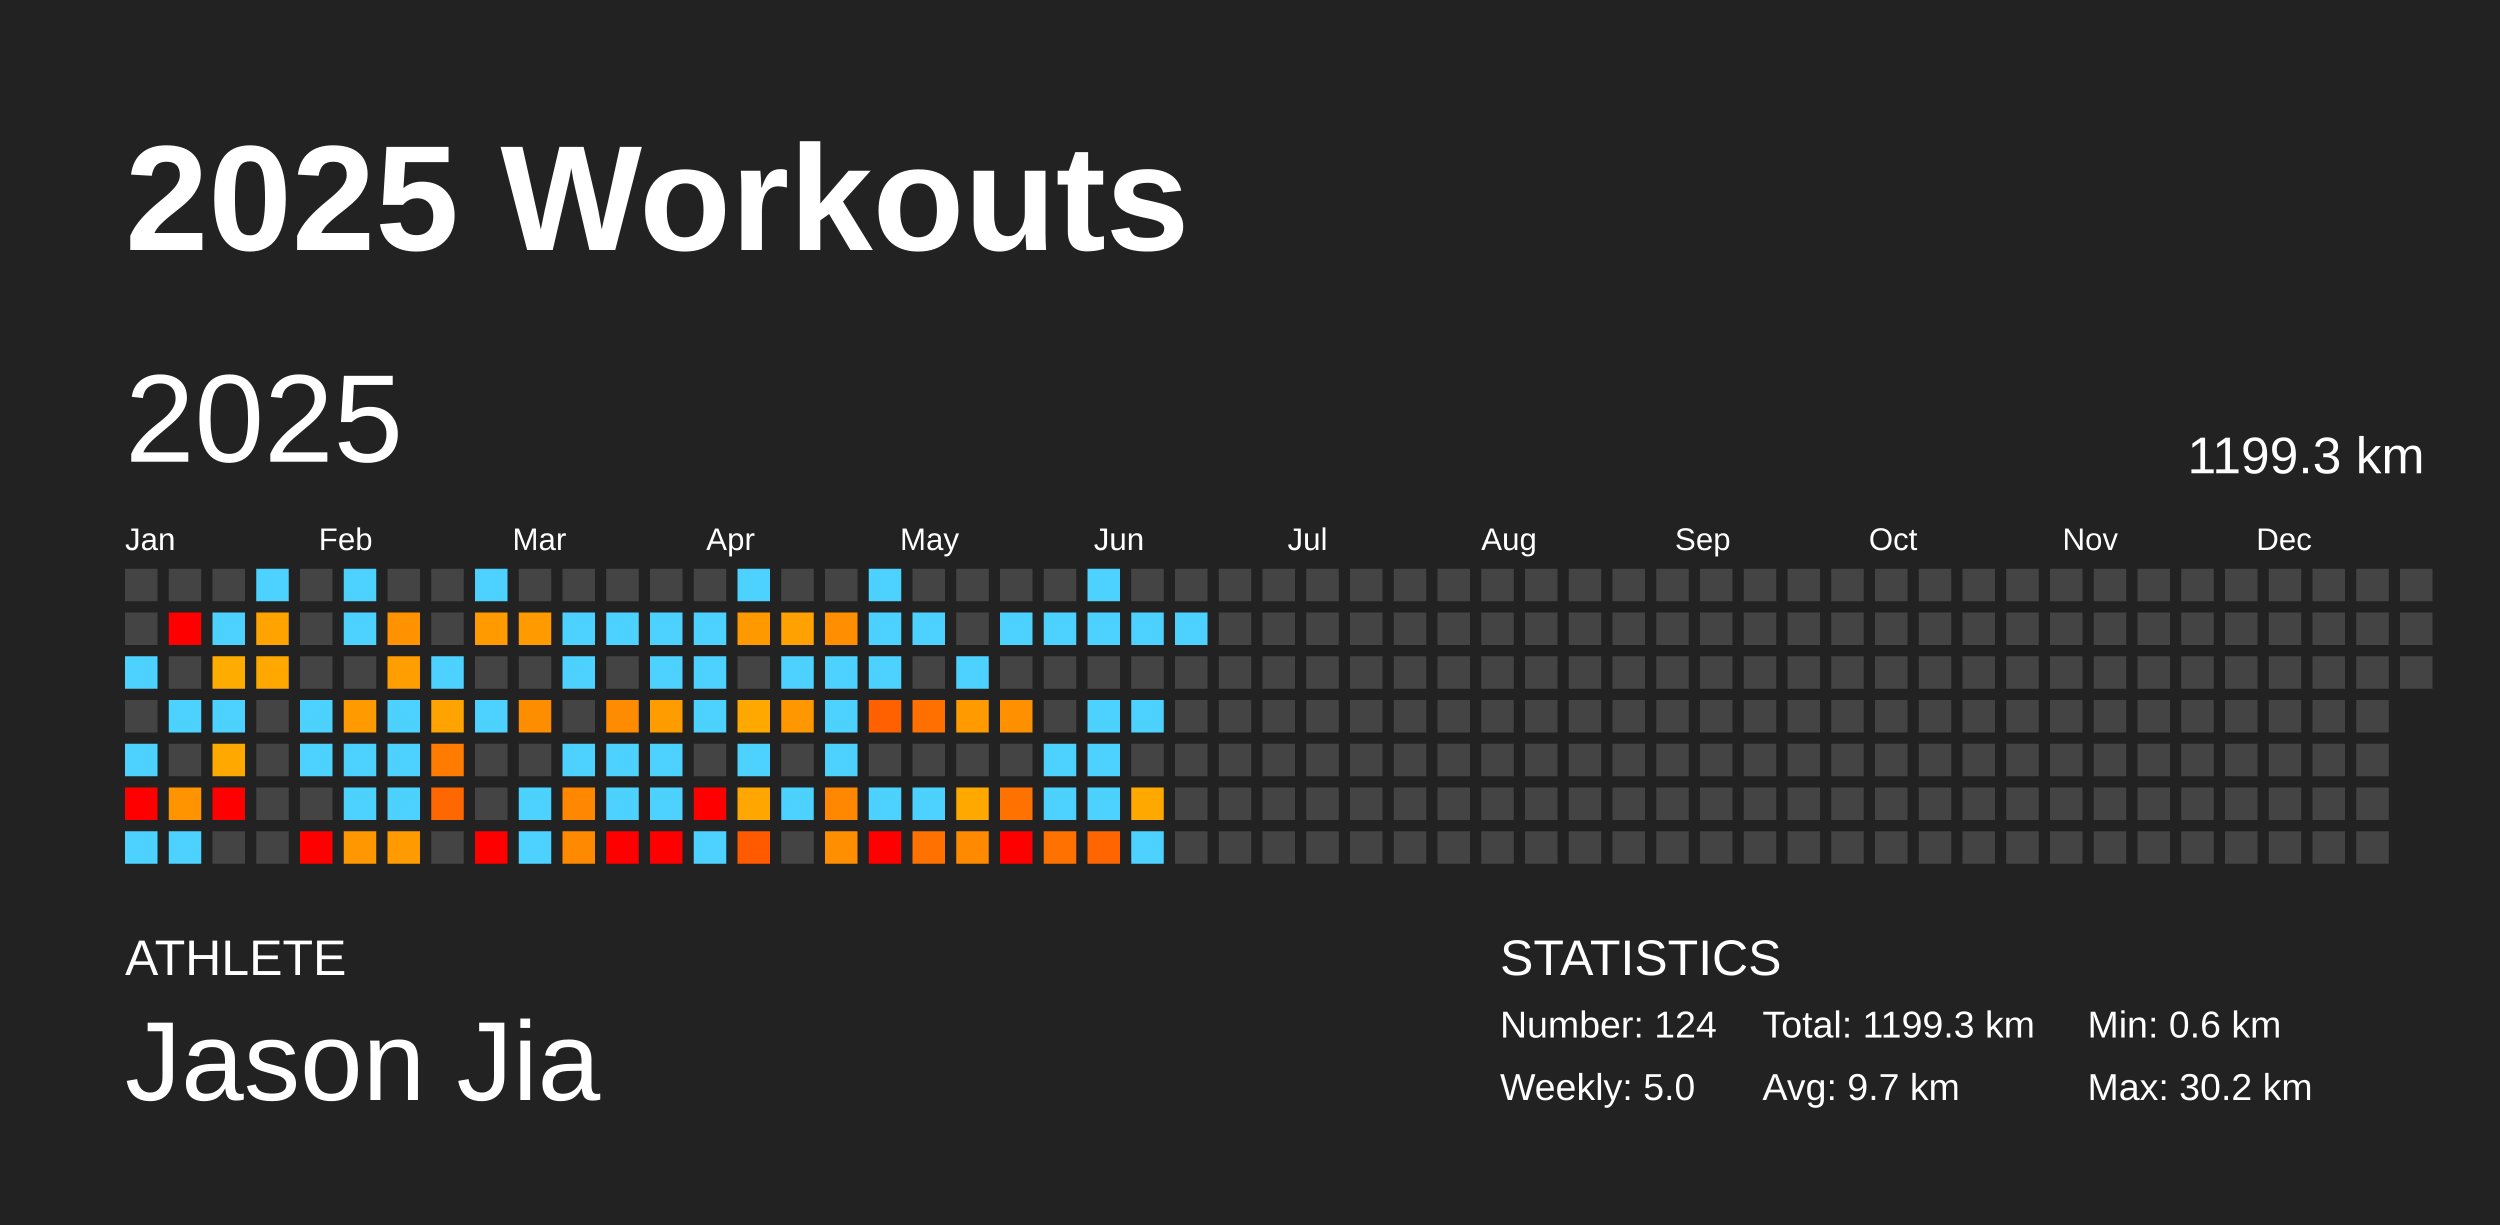
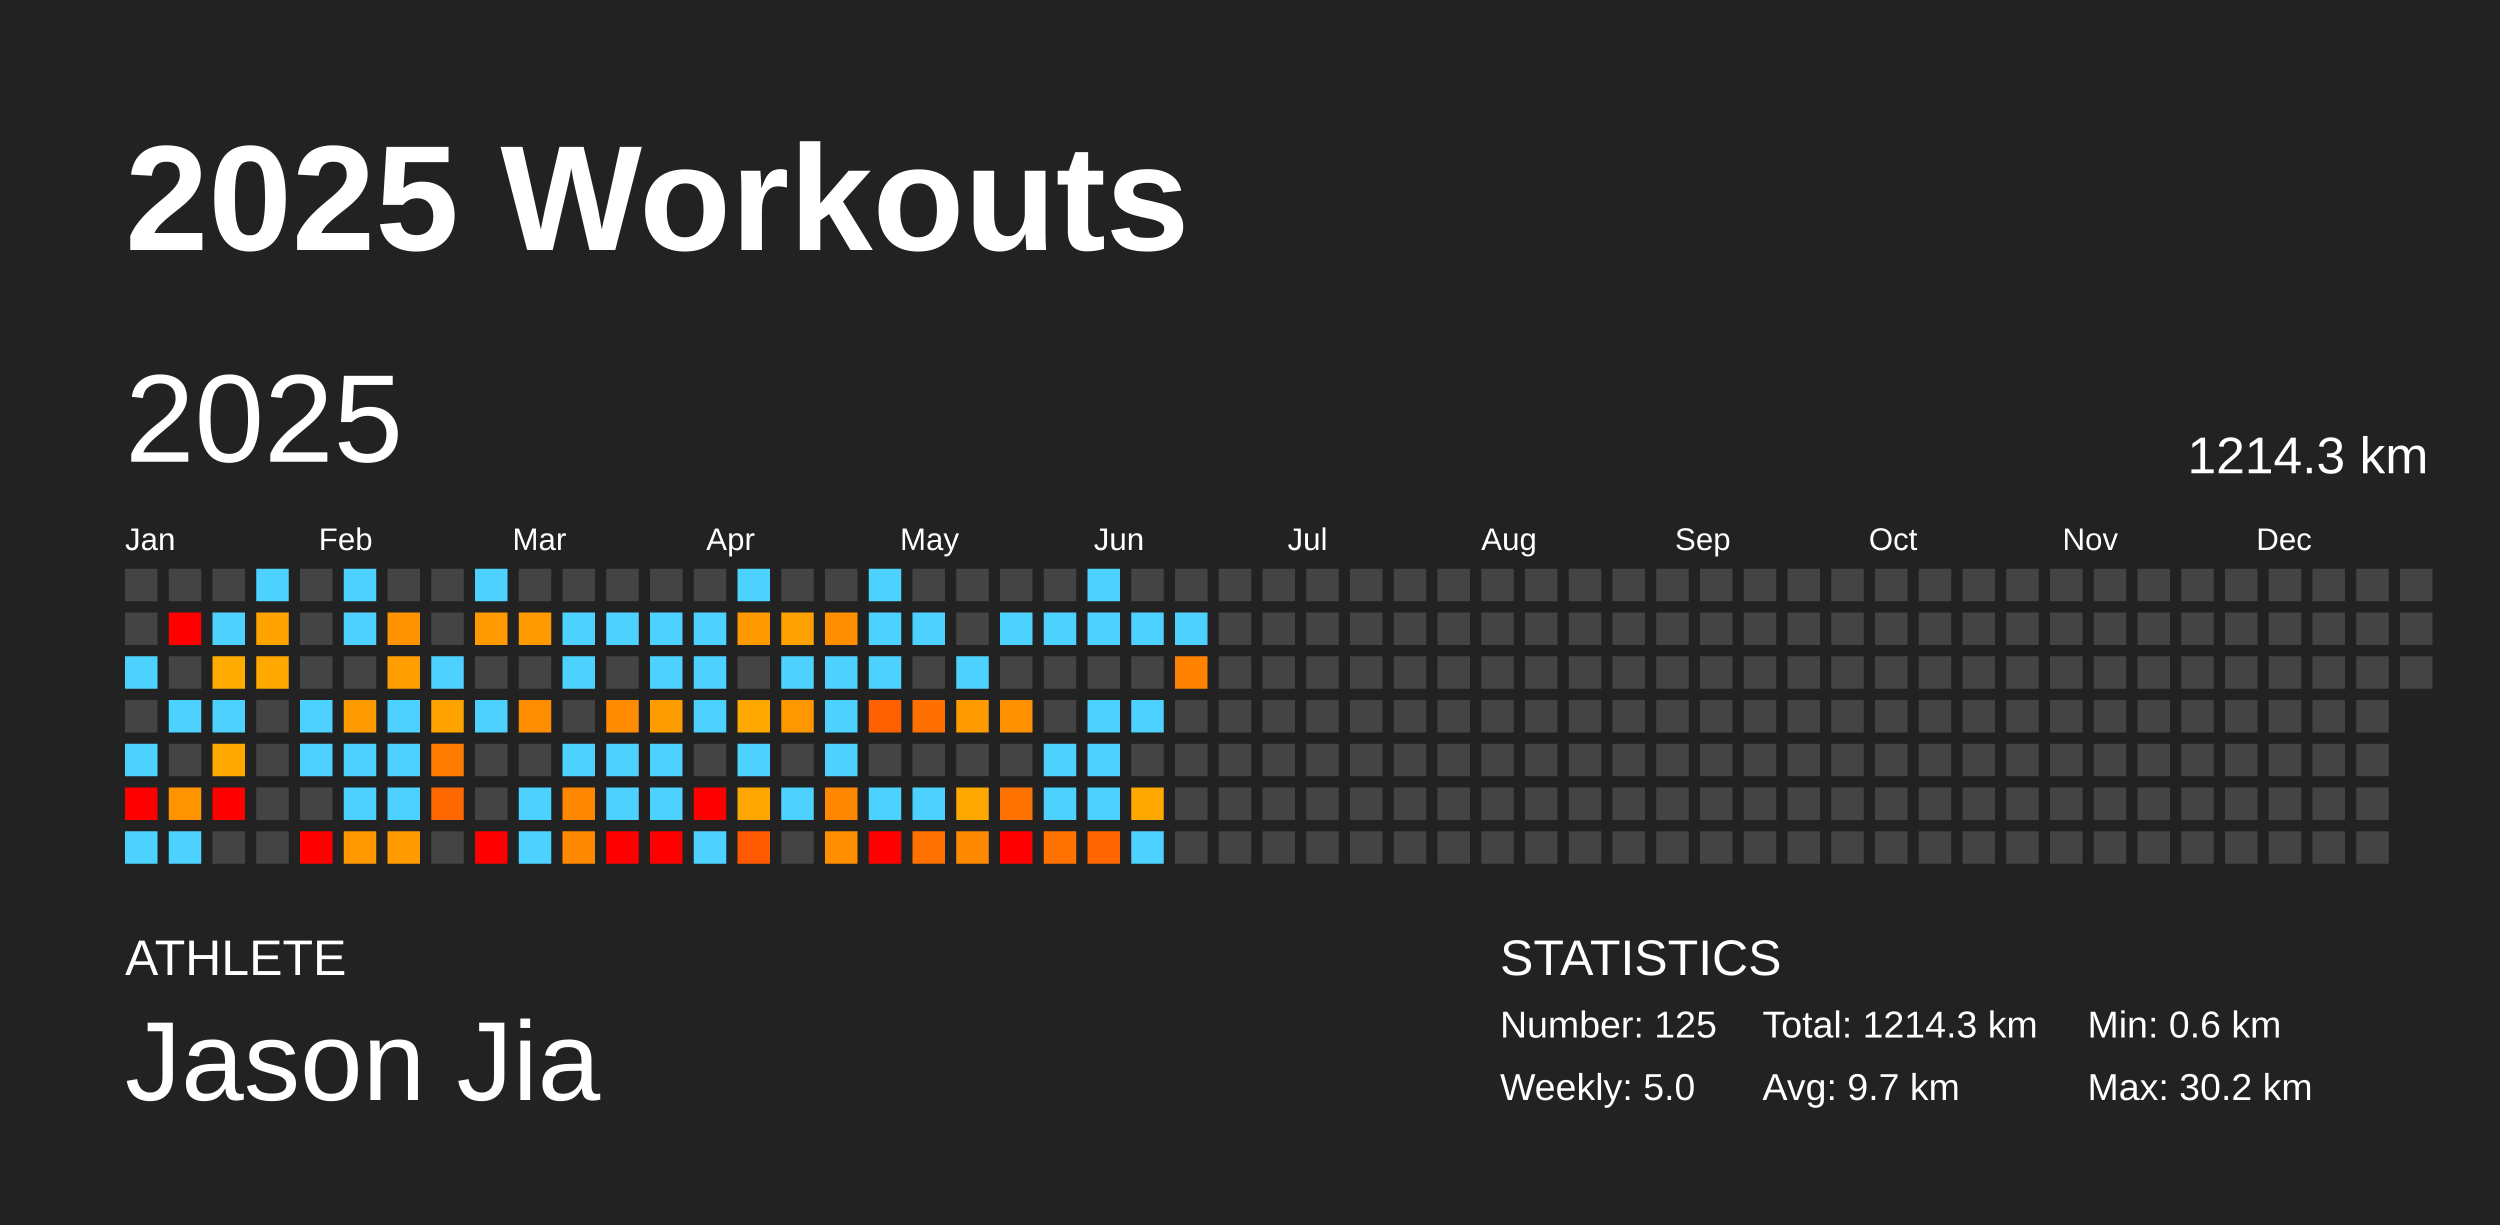
<svg xmlns="http://www.w3.org/2000/svg" baseProfile="full" height="98mm" version="1.1" viewBox="0,0,200,98" width="200mm">
  <defs />
  <rect fill="#222222" height="98" width="200" x="0" y="0" />
  <text fill="#FFFFFF" style="font-size:12px; font-family:Arial; font-weight:bold;" x="10" y="20">2025 Workouts</text>
  <text fill="#FFFFFF" style="font-size:4px; font-family:Arial" x="10" y="78">ATHLETE</text>
  <text fill="#FFFFFF" style="font-size:9px; font-family:Arial" x="10" y="88">Jason Jia</text>
  <text fill="#FFFFFF" style="font-size:4px; font-family:Arial" x="120" y="78">STATISTICS</text>
-   <text fill="#FFFFFF" style="font-size:3px; font-family:Arial" x="120" y="83">Number: 124</text>
+   <text fill="#FFFFFF" style="font-size:3px; font-family:Arial" x="120" y="83">Number: 125</text>
  <text fill="#FFFFFF" style="font-size:3px; font-family:Arial" x="120" y="88">Weekly: 5.0</text>
-   <text fill="#FFFFFF" style="font-size:3px; font-family:Arial" x="141" y="83">Total: 1199.3 km</text>
+   <text fill="#FFFFFF" style="font-size:3px; font-family:Arial" x="141" y="83">Total: 1214.3 km</text>
  <text fill="#FFFFFF" style="font-size:3px; font-family:Arial" x="141" y="88">Avg: 9.7 km</text>
  <text fill="#FFFFFF" style="font-size:3px; font-family:Arial" x="167" y="83">Min: 0.6 km</text>
  <text fill="#FFFFFF" style="font-size:3px; font-family:Arial" x="167" y="88">Max: 30.2 km</text>
  <text dominant-baseline="hanging" fill="#FFFFFF" style="font-size:10.0px; font-family:Arial;" x="10" y="30">2025</text>
-   <text dominant-baseline="hanging" fill="#FFFFFF" style="font-size:4.125px; font-family:Arial;" x="175" y="35">1199.3 km</text>
+   <text dominant-baseline="hanging" fill="#FFFFFF" style="font-size:4.125px; font-family:Arial;" x="175" y="35">1214.3 km</text>
  <text fill="#FFFFFF" style="font-size:2.5px; font-family:Arial" x="10.0" y="44">Jan</text>
  <text fill="#FFFFFF" style="font-size:2.5px; font-family:Arial" x="25.5" y="44">Feb</text>
  <text fill="#FFFFFF" style="font-size:2.5px; font-family:Arial" x="41.0" y="44">Mar</text>
  <text fill="#FFFFFF" style="font-size:2.5px; font-family:Arial" x="56.5" y="44">Apr</text>
  <text fill="#FFFFFF" style="font-size:2.5px; font-family:Arial" x="72.0" y="44">May</text>
  <text fill="#FFFFFF" style="font-size:2.5px; font-family:Arial" x="87.5" y="44">Jun</text>
  <text fill="#FFFFFF" style="font-size:2.5px; font-family:Arial" x="103.0" y="44">Jul</text>
  <text fill="#FFFFFF" style="font-size:2.5px; font-family:Arial" x="118.5" y="44">Aug</text>
  <text fill="#FFFFFF" style="font-size:2.5px; font-family:Arial" x="134.0" y="44">Sep</text>
  <text fill="#FFFFFF" style="font-size:2.5px; font-family:Arial" x="149.5" y="44">Oct</text>
  <text fill="#FFFFFF" style="font-size:2.5px; font-family:Arial" x="165.0" y="44">Nov</text>
  <text fill="#FFFFFF" style="font-size:2.5px; font-family:Arial" x="180.5" y="44">Dec</text>
  <rect fill="#444444" height="2.6" width="2.6" x="10.0" y="45.5" />
  <rect fill="#444444" height="2.6" width="2.6" x="10.0" y="49.0" />
  <rect fill="#4dd2ff" height="2.6" width="2.6" x="10.0" y="52.5" />
  <rect fill="#444444" height="2.6" width="2.6" x="10.0" y="56.0" />
  <rect fill="#4dd2ff" height="2.6" width="2.6" x="10.0" y="59.5" />
  <rect fill="red" height="2.6" width="2.6" x="10.0" y="63.0" />
  <rect fill="#4dd2ff" height="2.6" width="2.6" x="10.0" y="66.5" />
  <rect fill="#444444" height="2.6" width="2.6" x="13.5" y="45.5" />
  <rect fill="red" height="2.6" width="2.6" x="13.5" y="49.0" />
  <rect fill="#444444" height="2.6" width="2.6" x="13.5" y="52.5" />
  <rect fill="#4dd2ff" height="2.6" width="2.6" x="13.5" y="56.0" />
  <rect fill="#444444" height="2.6" width="2.6" x="13.5" y="59.5" />
  <rect fill="#ff9300" height="2.6" width="2.6" x="13.5" y="63.0" />
  <rect fill="#4dd2ff" height="2.6" width="2.6" x="13.5" y="66.5" />
  <rect fill="#444444" height="2.6" width="2.6" x="17.0" y="45.5" />
  <rect fill="#4dd2ff" height="2.6" width="2.6" x="17.0" y="49.0" />
  <rect fill="#ffac00" height="2.6" width="2.6" x="17.0" y="52.5" />
  <rect fill="#4dd2ff" height="2.6" width="2.6" x="17.0" y="56.0" />
  <rect fill="#ffa900" height="2.6" width="2.6" x="17.0" y="59.5" />
  <rect fill="red" height="2.6" width="2.6" x="17.0" y="63.0" />
  <rect fill="#444444" height="2.6" width="2.6" x="17.0" y="66.5" />
  <rect fill="#4dd2ff" height="2.6" width="2.6" x="20.5" y="45.5" />
  <rect fill="#ffa300" height="2.6" width="2.6" x="20.5" y="49.0" />
  <rect fill="#ffa800" height="2.6" width="2.6" x="20.5" y="52.5" />
  <rect fill="#444444" height="2.6" width="2.6" x="20.5" y="56.0" />
  <rect fill="#444444" height="2.6" width="2.6" x="20.5" y="59.5" />
  <rect fill="#444444" height="2.6" width="2.6" x="20.5" y="63.0" />
  <rect fill="#444444" height="2.6" width="2.6" x="20.5" y="66.5" />
  <rect fill="#444444" height="2.6" width="2.6" x="24.0" y="45.5" />
  <rect fill="#444444" height="2.6" width="2.6" x="24.0" y="49.0" />
  <rect fill="#444444" height="2.6" width="2.6" x="24.0" y="52.5" />
  <rect fill="#4dd2ff" height="2.6" width="2.6" x="24.0" y="56.0" />
  <rect fill="#4dd2ff" height="2.6" width="2.6" x="24.0" y="59.5" />
  <rect fill="#444444" height="2.6" width="2.6" x="24.0" y="63.0" />
  <rect fill="red" height="2.6" width="2.6" x="24.0" y="66.5" />
  <rect fill="#4dd2ff" height="2.6" width="2.6" x="27.5" y="45.5" />
  <rect fill="#4dd2ff" height="2.6" width="2.6" x="27.5" y="49.0" />
  <rect fill="#444444" height="2.6" width="2.6" x="27.5" y="52.5" />
  <rect fill="#ff9b00" height="2.6" width="2.6" x="27.5" y="56.0" />
  <rect fill="#4dd2ff" height="2.6" width="2.6" x="27.5" y="59.5" />
  <rect fill="#4dd2ff" height="2.6" width="2.6" x="27.5" y="63.0" />
  <rect fill="#ff9800" height="2.6" width="2.6" x="27.5" y="66.5" />
  <rect fill="#444444" height="2.6" width="2.6" x="31.0" y="45.5" />
  <rect fill="#ff9200" height="2.6" width="2.6" x="31.0" y="49.0" />
  <rect fill="#ff9e00" height="2.6" width="2.6" x="31.0" y="52.5" />
  <rect fill="#4dd2ff" height="2.6" width="2.6" x="31.0" y="56.0" />
  <rect fill="#4dd2ff" height="2.6" width="2.6" x="31.0" y="59.5" />
  <rect fill="#4dd2ff" height="2.6" width="2.6" x="31.0" y="63.0" />
  <rect fill="#ff9b00" height="2.6" width="2.6" x="31.0" y="66.5" />
  <rect fill="#444444" height="2.6" width="2.6" x="34.5" y="45.5" />
  <rect fill="#444444" height="2.6" width="2.6" x="34.5" y="49.0" />
  <rect fill="#4dd2ff" height="2.6" width="2.6" x="34.5" y="52.5" />
  <rect fill="#ffa300" height="2.6" width="2.6" x="34.5" y="56.0" />
  <rect fill="#ff7c00" height="2.6" width="2.6" x="34.5" y="59.5" />
  <rect fill="#ff6800" height="2.6" width="2.6" x="34.5" y="63.0" />
  <rect fill="#444444" height="2.6" width="2.6" x="34.5" y="66.5" />
  <rect fill="#4dd2ff" height="2.6" width="2.6" x="38.0" y="45.5" />
  <rect fill="#ff9a00" height="2.6" width="2.6" x="38.0" y="49.0" />
  <rect fill="#444444" height="2.6" width="2.6" x="38.0" y="52.5" />
  <rect fill="#4dd2ff" height="2.6" width="2.6" x="38.0" y="56.0" />
  <rect fill="#444444" height="2.6" width="2.6" x="38.0" y="59.5" />
  <rect fill="#444444" height="2.6" width="2.6" x="38.0" y="63.0" />
  <rect fill="red" height="2.6" width="2.6" x="38.0" y="66.5" />
  <rect fill="#444444" height="2.6" width="2.6" x="41.5" y="45.5" />
  <rect fill="#ff9b00" height="2.6" width="2.6" x="41.5" y="49.0" />
  <rect fill="#444444" height="2.6" width="2.6" x="41.5" y="52.5" />
  <rect fill="#ff8d00" height="2.6" width="2.6" x="41.5" y="56.0" />
  <rect fill="#444444" height="2.6" width="2.6" x="41.5" y="59.5" />
  <rect fill="#4dd2ff" height="2.6" width="2.6" x="41.5" y="63.0" />
  <rect fill="#4dd2ff" height="2.6" width="2.6" x="41.5" y="66.5" />
  <rect fill="#444444" height="2.6" width="2.6" x="45.0" y="45.5" />
  <rect fill="#4dd2ff" height="2.6" width="2.6" x="45.0" y="49.0" />
  <rect fill="#4dd2ff" height="2.6" width="2.6" x="45.0" y="52.5" />
  <rect fill="#444444" height="2.6" width="2.6" x="45.0" y="56.0" />
  <rect fill="#4dd2ff" height="2.6" width="2.6" x="45.0" y="59.5" />
  <rect fill="#ff8800" height="2.6" width="2.6" x="45.0" y="63.0" />
  <rect fill="#ff8900" height="2.6" width="2.6" x="45.0" y="66.5" />
  <rect fill="#444444" height="2.6" width="2.6" x="48.5" y="45.5" />
  <rect fill="#4dd2ff" height="2.6" width="2.6" x="48.5" y="49.0" />
  <rect fill="#444444" height="2.6" width="2.6" x="48.5" y="52.5" />
  <rect fill="#ff8c00" height="2.6" width="2.6" x="48.5" y="56.0" />
  <rect fill="#4dd2ff" height="2.6" width="2.6" x="48.5" y="59.5" />
  <rect fill="#4dd2ff" height="2.6" width="2.6" x="48.5" y="63.0" />
  <rect fill="red" height="2.6" width="2.6" x="48.5" y="66.5" />
  <rect fill="#444444" height="2.6" width="2.6" x="52.0" y="45.5" />
  <rect fill="#4dd2ff" height="2.6" width="2.6" x="52.0" y="49.0" />
  <rect fill="#4dd2ff" height="2.6" width="2.6" x="52.0" y="52.5" />
  <rect fill="#ff9c00" height="2.6" width="2.6" x="52.0" y="56.0" />
  <rect fill="#4dd2ff" height="2.6" width="2.6" x="52.0" y="59.5" />
  <rect fill="#4dd2ff" height="2.6" width="2.6" x="52.0" y="63.0" />
  <rect fill="red" height="2.6" width="2.6" x="52.0" y="66.5" />
  <rect fill="#444444" height="2.6" width="2.6" x="55.5" y="45.5" />
  <rect fill="#4dd2ff" height="2.6" width="2.6" x="55.5" y="49.0" />
  <rect fill="#4dd2ff" height="2.6" width="2.6" x="55.5" y="52.5" />
  <rect fill="#4dd2ff" height="2.6" width="2.6" x="55.5" y="56.0" />
  <rect fill="#444444" height="2.6" width="2.6" x="55.5" y="59.5" />
  <rect fill="red" height="2.6" width="2.6" x="55.5" y="63.0" />
  <rect fill="#4dd2ff" height="2.6" width="2.6" x="55.5" y="66.5" />
  <rect fill="#4dd2ff" height="2.6" width="2.6" x="59.0" y="45.5" />
  <rect fill="#ff9900" height="2.6" width="2.6" x="59.0" y="49.0" />
  <rect fill="#444444" height="2.6" width="2.6" x="59.0" y="52.5" />
  <rect fill="#ffa900" height="2.6" width="2.6" x="59.0" y="56.0" />
  <rect fill="#4dd2ff" height="2.6" width="2.6" x="59.0" y="59.5" />
  <rect fill="#ffa700" height="2.6" width="2.6" x="59.0" y="63.0" />
  <rect fill="#ff5a00" height="2.6" width="2.6" x="59.0" y="66.5" />
  <rect fill="#444444" height="2.6" width="2.6" x="62.5" y="45.5" />
  <rect fill="#ffa100" height="2.6" width="2.6" x="62.5" y="49.0" />
  <rect fill="#4dd2ff" height="2.6" width="2.6" x="62.5" y="52.5" />
  <rect fill="#ff9700" height="2.6" width="2.6" x="62.5" y="56.0" />
  <rect fill="#444444" height="2.6" width="2.6" x="62.5" y="59.5" />
  <rect fill="#4dd2ff" height="2.6" width="2.6" x="62.5" y="63.0" />
  <rect fill="#444444" height="2.6" width="2.6" x="62.5" y="66.5" />
  <rect fill="#444444" height="2.6" width="2.6" x="66.0" y="45.5" />
  <rect fill="#ff8e00" height="2.6" width="2.6" x="66.0" y="49.0" />
  <rect fill="#4dd2ff" height="2.6" width="2.6" x="66.0" y="52.5" />
  <rect fill="#4dd2ff" height="2.6" width="2.6" x="66.0" y="56.0" />
  <rect fill="#4dd2ff" height="2.6" width="2.6" x="66.0" y="59.5" />
  <rect fill="#ff8800" height="2.6" width="2.6" x="66.0" y="63.0" />
  <rect fill="#ff8e00" height="2.6" width="2.6" x="66.0" y="66.5" />
  <rect fill="#4dd2ff" height="2.6" width="2.6" x="69.5" y="45.5" />
  <rect fill="#4dd2ff" height="2.6" width="2.6" x="69.5" y="49.0" />
  <rect fill="#4dd2ff" height="2.6" width="2.6" x="69.5" y="52.5" />
  <rect fill="#ff6100" height="2.6" width="2.6" x="69.5" y="56.0" />
  <rect fill="#444444" height="2.6" width="2.6" x="69.5" y="59.5" />
  <rect fill="#4dd2ff" height="2.6" width="2.6" x="69.5" y="63.0" />
  <rect fill="red" height="2.6" width="2.6" x="69.5" y="66.5" />
  <rect fill="#444444" height="2.6" width="2.6" x="73.0" y="45.5" />
  <rect fill="#4dd2ff" height="2.6" width="2.6" x="73.0" y="49.0" />
  <rect fill="#444444" height="2.6" width="2.6" x="73.0" y="52.5" />
  <rect fill="#ff7000" height="2.6" width="2.6" x="73.0" y="56.0" />
  <rect fill="#444444" height="2.6" width="2.6" x="73.0" y="59.5" />
  <rect fill="#4dd2ff" height="2.6" width="2.6" x="73.0" y="63.0" />
  <rect fill="#ff7100" height="2.6" width="2.6" x="73.0" y="66.5" />
  <rect fill="#444444" height="2.6" width="2.6" x="76.5" y="45.5" />
  <rect fill="#444444" height="2.6" width="2.6" x="76.5" y="49.0" />
  <rect fill="#4dd2ff" height="2.6" width="2.6" x="76.5" y="52.5" />
  <rect fill="#ff9a00" height="2.6" width="2.6" x="76.5" y="56.0" />
  <rect fill="#444444" height="2.6" width="2.6" x="76.5" y="59.5" />
  <rect fill="#ffa800" height="2.6" width="2.6" x="76.5" y="63.0" />
  <rect fill="#ff8900" height="2.6" width="2.6" x="76.5" y="66.5" />
  <rect fill="#444444" height="2.6" width="2.6" x="80.0" y="45.5" />
  <rect fill="#4dd2ff" height="2.6" width="2.6" x="80.0" y="49.0" />
  <rect fill="#444444" height="2.6" width="2.6" x="80.0" y="52.5" />
  <rect fill="#ff9100" height="2.6" width="2.6" x="80.0" y="56.0" />
  <rect fill="#444444" height="2.6" width="2.6" x="80.0" y="59.5" />
  <rect fill="#ff7200" height="2.6" width="2.6" x="80.0" y="63.0" />
  <rect fill="red" height="2.6" width="2.6" x="80.0" y="66.5" />
  <rect fill="#444444" height="2.6" width="2.6" x="83.5" y="45.5" />
  <rect fill="#4dd2ff" height="2.6" width="2.6" x="83.5" y="49.0" />
  <rect fill="#444444" height="2.6" width="2.6" x="83.5" y="52.5" />
  <rect fill="#444444" height="2.6" width="2.6" x="83.5" y="56.0" />
  <rect fill="#4dd2ff" height="2.6" width="2.6" x="83.5" y="59.5" />
  <rect fill="#4dd2ff" height="2.6" width="2.6" x="83.5" y="63.0" />
  <rect fill="#ff7200" height="2.6" width="2.6" x="83.5" y="66.5" />
  <rect fill="#4dd2ff" height="2.6" width="2.6" x="87.0" y="45.5" />
  <rect fill="#4dd2ff" height="2.6" width="2.6" x="87.0" y="49.0" />
  <rect fill="#444444" height="2.6" width="2.6" x="87.0" y="52.5" />
  <rect fill="#4dd2ff" height="2.6" width="2.6" x="87.0" y="56.0" />
  <rect fill="#4dd2ff" height="2.6" width="2.6" x="87.0" y="59.5" />
  <rect fill="#4dd2ff" height="2.6" width="2.6" x="87.0" y="63.0" />
  <rect fill="#ff6500" height="2.6" width="2.6" x="87.0" y="66.5" />
  <rect fill="#444444" height="2.6" width="2.6" x="90.5" y="45.5" />
  <rect fill="#4dd2ff" height="2.6" width="2.6" x="90.5" y="49.0" />
  <rect fill="#444444" height="2.6" width="2.6" x="90.5" y="52.5" />
  <rect fill="#4dd2ff" height="2.6" width="2.6" x="90.5" y="56.0" />
  <rect fill="#444444" height="2.6" width="2.6" x="90.5" y="59.5" />
  <rect fill="#ffa900" height="2.6" width="2.6" x="90.5" y="63.0" />
  <rect fill="#4dd2ff" height="2.6" width="2.6" x="90.5" y="66.5" />
  <rect fill="#444444" height="2.6" width="2.6" x="94.0" y="45.5" />
  <rect fill="#4dd2ff" height="2.6" width="2.6" x="94.0" y="49.0" />
-   <rect fill="#444444" height="2.6" width="2.6" x="94.0" y="52.5" />
+   <rect fill="#ff8300" height="2.6" width="2.6" x="94.0" y="52.5" />
  <rect fill="#444444" height="2.6" width="2.6" x="94.0" y="56.0" />
  <rect fill="#444444" height="2.6" width="2.6" x="94.0" y="59.5" />
  <rect fill="#444444" height="2.6" width="2.6" x="94.0" y="63.0" />
  <rect fill="#444444" height="2.6" width="2.6" x="94.0" y="66.5" />
  <rect fill="#444444" height="2.6" width="2.6" x="97.5" y="45.5" />
  <rect fill="#444444" height="2.6" width="2.6" x="97.5" y="49.0" />
  <rect fill="#444444" height="2.6" width="2.6" x="97.5" y="52.5" />
  <rect fill="#444444" height="2.6" width="2.6" x="97.5" y="56.0" />
  <rect fill="#444444" height="2.6" width="2.6" x="97.5" y="59.5" />
  <rect fill="#444444" height="2.6" width="2.6" x="97.5" y="63.0" />
  <rect fill="#444444" height="2.6" width="2.6" x="97.5" y="66.5" />
  <rect fill="#444444" height="2.6" width="2.6" x="101.0" y="45.5" />
  <rect fill="#444444" height="2.6" width="2.6" x="101.0" y="49.0" />
  <rect fill="#444444" height="2.6" width="2.6" x="101.0" y="52.5" />
  <rect fill="#444444" height="2.6" width="2.6" x="101.0" y="56.0" />
  <rect fill="#444444" height="2.6" width="2.6" x="101.0" y="59.5" />
  <rect fill="#444444" height="2.6" width="2.6" x="101.0" y="63.0" />
  <rect fill="#444444" height="2.6" width="2.6" x="101.0" y="66.5" />
  <rect fill="#444444" height="2.6" width="2.6" x="104.5" y="45.5" />
  <rect fill="#444444" height="2.6" width="2.6" x="104.5" y="49.0" />
  <rect fill="#444444" height="2.6" width="2.6" x="104.5" y="52.5" />
  <rect fill="#444444" height="2.6" width="2.6" x="104.5" y="56.0" />
  <rect fill="#444444" height="2.6" width="2.6" x="104.5" y="59.5" />
  <rect fill="#444444" height="2.6" width="2.6" x="104.5" y="63.0" />
  <rect fill="#444444" height="2.6" width="2.6" x="104.5" y="66.5" />
  <rect fill="#444444" height="2.6" width="2.6" x="108.0" y="45.5" />
  <rect fill="#444444" height="2.6" width="2.6" x="108.0" y="49.0" />
  <rect fill="#444444" height="2.6" width="2.6" x="108.0" y="52.5" />
  <rect fill="#444444" height="2.6" width="2.6" x="108.0" y="56.0" />
  <rect fill="#444444" height="2.6" width="2.6" x="108.0" y="59.5" />
  <rect fill="#444444" height="2.6" width="2.6" x="108.0" y="63.0" />
  <rect fill="#444444" height="2.6" width="2.6" x="108.0" y="66.5" />
  <rect fill="#444444" height="2.6" width="2.6" x="111.5" y="45.5" />
  <rect fill="#444444" height="2.6" width="2.6" x="111.5" y="49.0" />
  <rect fill="#444444" height="2.6" width="2.6" x="111.5" y="52.5" />
  <rect fill="#444444" height="2.6" width="2.6" x="111.5" y="56.0" />
  <rect fill="#444444" height="2.6" width="2.6" x="111.5" y="59.5" />
  <rect fill="#444444" height="2.6" width="2.6" x="111.5" y="63.0" />
  <rect fill="#444444" height="2.6" width="2.6" x="111.5" y="66.5" />
  <rect fill="#444444" height="2.6" width="2.6" x="115.0" y="45.5" />
  <rect fill="#444444" height="2.6" width="2.6" x="115.0" y="49.0" />
  <rect fill="#444444" height="2.6" width="2.6" x="115.0" y="52.5" />
  <rect fill="#444444" height="2.6" width="2.6" x="115.0" y="56.0" />
  <rect fill="#444444" height="2.6" width="2.6" x="115.0" y="59.5" />
  <rect fill="#444444" height="2.6" width="2.6" x="115.0" y="63.0" />
  <rect fill="#444444" height="2.6" width="2.6" x="115.0" y="66.5" />
  <rect fill="#444444" height="2.6" width="2.6" x="118.5" y="45.5" />
  <rect fill="#444444" height="2.6" width="2.6" x="118.5" y="49.0" />
  <rect fill="#444444" height="2.6" width="2.6" x="118.5" y="52.5" />
  <rect fill="#444444" height="2.6" width="2.6" x="118.5" y="56.0" />
  <rect fill="#444444" height="2.6" width="2.6" x="118.5" y="59.5" />
  <rect fill="#444444" height="2.6" width="2.6" x="118.5" y="63.0" />
  <rect fill="#444444" height="2.6" width="2.6" x="118.5" y="66.5" />
  <rect fill="#444444" height="2.6" width="2.6" x="122.0" y="45.5" />
  <rect fill="#444444" height="2.6" width="2.6" x="122.0" y="49.0" />
  <rect fill="#444444" height="2.6" width="2.6" x="122.0" y="52.5" />
  <rect fill="#444444" height="2.6" width="2.6" x="122.0" y="56.0" />
  <rect fill="#444444" height="2.6" width="2.6" x="122.0" y="59.5" />
  <rect fill="#444444" height="2.6" width="2.6" x="122.0" y="63.0" />
  <rect fill="#444444" height="2.6" width="2.6" x="122.0" y="66.5" />
  <rect fill="#444444" height="2.6" width="2.6" x="125.5" y="45.5" />
  <rect fill="#444444" height="2.6" width="2.6" x="125.5" y="49.0" />
  <rect fill="#444444" height="2.6" width="2.6" x="125.5" y="52.5" />
  <rect fill="#444444" height="2.6" width="2.6" x="125.5" y="56.0" />
  <rect fill="#444444" height="2.6" width="2.6" x="125.5" y="59.5" />
  <rect fill="#444444" height="2.6" width="2.6" x="125.5" y="63.0" />
  <rect fill="#444444" height="2.6" width="2.6" x="125.5" y="66.5" />
  <rect fill="#444444" height="2.6" width="2.6" x="129.0" y="45.5" />
  <rect fill="#444444" height="2.6" width="2.6" x="129.0" y="49.0" />
  <rect fill="#444444" height="2.6" width="2.6" x="129.0" y="52.5" />
  <rect fill="#444444" height="2.6" width="2.6" x="129.0" y="56.0" />
  <rect fill="#444444" height="2.6" width="2.6" x="129.0" y="59.5" />
  <rect fill="#444444" height="2.6" width="2.6" x="129.0" y="63.0" />
  <rect fill="#444444" height="2.6" width="2.6" x="129.0" y="66.5" />
  <rect fill="#444444" height="2.6" width="2.6" x="132.5" y="45.5" />
  <rect fill="#444444" height="2.6" width="2.6" x="132.5" y="49.0" />
  <rect fill="#444444" height="2.6" width="2.6" x="132.5" y="52.5" />
  <rect fill="#444444" height="2.6" width="2.6" x="132.5" y="56.0" />
  <rect fill="#444444" height="2.6" width="2.6" x="132.5" y="59.5" />
  <rect fill="#444444" height="2.6" width="2.6" x="132.5" y="63.0" />
  <rect fill="#444444" height="2.6" width="2.6" x="132.5" y="66.5" />
  <rect fill="#444444" height="2.6" width="2.6" x="136.0" y="45.5" />
  <rect fill="#444444" height="2.6" width="2.6" x="136.0" y="49.0" />
  <rect fill="#444444" height="2.6" width="2.6" x="136.0" y="52.5" />
  <rect fill="#444444" height="2.6" width="2.6" x="136.0" y="56.0" />
  <rect fill="#444444" height="2.6" width="2.6" x="136.0" y="59.5" />
  <rect fill="#444444" height="2.6" width="2.6" x="136.0" y="63.0" />
  <rect fill="#444444" height="2.6" width="2.6" x="136.0" y="66.5" />
  <rect fill="#444444" height="2.6" width="2.6" x="139.5" y="45.5" />
  <rect fill="#444444" height="2.6" width="2.6" x="139.5" y="49.0" />
  <rect fill="#444444" height="2.6" width="2.6" x="139.5" y="52.5" />
  <rect fill="#444444" height="2.6" width="2.6" x="139.5" y="56.0" />
  <rect fill="#444444" height="2.6" width="2.6" x="139.5" y="59.5" />
  <rect fill="#444444" height="2.6" width="2.6" x="139.5" y="63.0" />
  <rect fill="#444444" height="2.6" width="2.6" x="139.5" y="66.5" />
  <rect fill="#444444" height="2.6" width="2.6" x="143.0" y="45.5" />
  <rect fill="#444444" height="2.6" width="2.6" x="143.0" y="49.0" />
  <rect fill="#444444" height="2.6" width="2.6" x="143.0" y="52.5" />
  <rect fill="#444444" height="2.6" width="2.6" x="143.0" y="56.0" />
  <rect fill="#444444" height="2.6" width="2.6" x="143.0" y="59.5" />
  <rect fill="#444444" height="2.6" width="2.6" x="143.0" y="63.0" />
  <rect fill="#444444" height="2.6" width="2.6" x="143.0" y="66.5" />
  <rect fill="#444444" height="2.6" width="2.6" x="146.5" y="45.5" />
  <rect fill="#444444" height="2.6" width="2.6" x="146.5" y="49.0" />
  <rect fill="#444444" height="2.6" width="2.6" x="146.5" y="52.5" />
  <rect fill="#444444" height="2.6" width="2.6" x="146.5" y="56.0" />
  <rect fill="#444444" height="2.6" width="2.6" x="146.5" y="59.5" />
  <rect fill="#444444" height="2.6" width="2.6" x="146.5" y="63.0" />
  <rect fill="#444444" height="2.6" width="2.6" x="146.5" y="66.5" />
  <rect fill="#444444" height="2.6" width="2.6" x="150.0" y="45.5" />
  <rect fill="#444444" height="2.6" width="2.6" x="150.0" y="49.0" />
  <rect fill="#444444" height="2.6" width="2.6" x="150.0" y="52.5" />
  <rect fill="#444444" height="2.6" width="2.6" x="150.0" y="56.0" />
  <rect fill="#444444" height="2.6" width="2.6" x="150.0" y="59.5" />
  <rect fill="#444444" height="2.6" width="2.6" x="150.0" y="63.0" />
  <rect fill="#444444" height="2.6" width="2.6" x="150.0" y="66.5" />
  <rect fill="#444444" height="2.6" width="2.6" x="153.5" y="45.5" />
  <rect fill="#444444" height="2.6" width="2.6" x="153.5" y="49.0" />
  <rect fill="#444444" height="2.6" width="2.6" x="153.5" y="52.5" />
  <rect fill="#444444" height="2.6" width="2.6" x="153.5" y="56.0" />
  <rect fill="#444444" height="2.6" width="2.6" x="153.5" y="59.5" />
  <rect fill="#444444" height="2.6" width="2.6" x="153.5" y="63.0" />
  <rect fill="#444444" height="2.6" width="2.6" x="153.5" y="66.5" />
  <rect fill="#444444" height="2.6" width="2.6" x="157.0" y="45.5" />
  <rect fill="#444444" height="2.6" width="2.6" x="157.0" y="49.0" />
  <rect fill="#444444" height="2.6" width="2.6" x="157.0" y="52.5" />
  <rect fill="#444444" height="2.6" width="2.6" x="157.0" y="56.0" />
  <rect fill="#444444" height="2.6" width="2.6" x="157.0" y="59.5" />
  <rect fill="#444444" height="2.6" width="2.6" x="157.0" y="63.0" />
  <rect fill="#444444" height="2.6" width="2.6" x="157.0" y="66.5" />
  <rect fill="#444444" height="2.6" width="2.6" x="160.5" y="45.5" />
  <rect fill="#444444" height="2.6" width="2.6" x="160.5" y="49.0" />
  <rect fill="#444444" height="2.6" width="2.6" x="160.5" y="52.5" />
  <rect fill="#444444" height="2.6" width="2.6" x="160.5" y="56.0" />
  <rect fill="#444444" height="2.6" width="2.6" x="160.5" y="59.5" />
  <rect fill="#444444" height="2.6" width="2.6" x="160.5" y="63.0" />
  <rect fill="#444444" height="2.6" width="2.6" x="160.5" y="66.5" />
  <rect fill="#444444" height="2.6" width="2.6" x="164.0" y="45.5" />
  <rect fill="#444444" height="2.6" width="2.6" x="164.0" y="49.0" />
  <rect fill="#444444" height="2.6" width="2.6" x="164.0" y="52.5" />
  <rect fill="#444444" height="2.6" width="2.6" x="164.0" y="56.0" />
  <rect fill="#444444" height="2.6" width="2.6" x="164.0" y="59.5" />
  <rect fill="#444444" height="2.6" width="2.6" x="164.0" y="63.0" />
  <rect fill="#444444" height="2.6" width="2.6" x="164.0" y="66.5" />
  <rect fill="#444444" height="2.6" width="2.6" x="167.5" y="45.5" />
  <rect fill="#444444" height="2.6" width="2.6" x="167.5" y="49.0" />
  <rect fill="#444444" height="2.6" width="2.6" x="167.5" y="52.5" />
  <rect fill="#444444" height="2.6" width="2.6" x="167.5" y="56.0" />
  <rect fill="#444444" height="2.6" width="2.6" x="167.5" y="59.5" />
  <rect fill="#444444" height="2.6" width="2.6" x="167.5" y="63.0" />
  <rect fill="#444444" height="2.6" width="2.6" x="167.5" y="66.5" />
  <rect fill="#444444" height="2.6" width="2.6" x="171.0" y="45.5" />
  <rect fill="#444444" height="2.6" width="2.6" x="171.0" y="49.0" />
  <rect fill="#444444" height="2.6" width="2.6" x="171.0" y="52.5" />
  <rect fill="#444444" height="2.6" width="2.6" x="171.0" y="56.0" />
  <rect fill="#444444" height="2.6" width="2.6" x="171.0" y="59.5" />
  <rect fill="#444444" height="2.6" width="2.6" x="171.0" y="63.0" />
  <rect fill="#444444" height="2.6" width="2.6" x="171.0" y="66.5" />
  <rect fill="#444444" height="2.6" width="2.6" x="174.5" y="45.5" />
  <rect fill="#444444" height="2.6" width="2.6" x="174.5" y="49.0" />
  <rect fill="#444444" height="2.6" width="2.6" x="174.5" y="52.5" />
  <rect fill="#444444" height="2.6" width="2.6" x="174.5" y="56.0" />
  <rect fill="#444444" height="2.6" width="2.6" x="174.5" y="59.5" />
  <rect fill="#444444" height="2.6" width="2.6" x="174.5" y="63.0" />
  <rect fill="#444444" height="2.6" width="2.6" x="174.5" y="66.5" />
  <rect fill="#444444" height="2.6" width="2.6" x="178.0" y="45.5" />
  <rect fill="#444444" height="2.6" width="2.6" x="178.0" y="49.0" />
  <rect fill="#444444" height="2.6" width="2.6" x="178.0" y="52.5" />
  <rect fill="#444444" height="2.6" width="2.6" x="178.0" y="56.0" />
  <rect fill="#444444" height="2.6" width="2.6" x="178.0" y="59.5" />
  <rect fill="#444444" height="2.6" width="2.6" x="178.0" y="63.0" />
  <rect fill="#444444" height="2.6" width="2.6" x="178.0" y="66.5" />
  <rect fill="#444444" height="2.6" width="2.6" x="181.5" y="45.5" />
  <rect fill="#444444" height="2.6" width="2.6" x="181.5" y="49.0" />
  <rect fill="#444444" height="2.6" width="2.6" x="181.5" y="52.5" />
  <rect fill="#444444" height="2.6" width="2.6" x="181.5" y="56.0" />
  <rect fill="#444444" height="2.6" width="2.6" x="181.5" y="59.5" />
  <rect fill="#444444" height="2.6" width="2.6" x="181.5" y="63.0" />
  <rect fill="#444444" height="2.6" width="2.6" x="181.5" y="66.5" />
  <rect fill="#444444" height="2.6" width="2.6" x="185.0" y="45.5" />
  <rect fill="#444444" height="2.6" width="2.6" x="185.0" y="49.0" />
  <rect fill="#444444" height="2.6" width="2.6" x="185.0" y="52.5" />
  <rect fill="#444444" height="2.6" width="2.6" x="185.0" y="56.0" />
  <rect fill="#444444" height="2.6" width="2.6" x="185.0" y="59.5" />
  <rect fill="#444444" height="2.6" width="2.6" x="185.0" y="63.0" />
  <rect fill="#444444" height="2.6" width="2.6" x="185.0" y="66.5" />
  <rect fill="#444444" height="2.6" width="2.6" x="188.5" y="45.5" />
  <rect fill="#444444" height="2.6" width="2.6" x="188.5" y="49.0" />
  <rect fill="#444444" height="2.6" width="2.6" x="188.5" y="52.5" />
  <rect fill="#444444" height="2.6" width="2.6" x="188.5" y="56.0" />
  <rect fill="#444444" height="2.6" width="2.6" x="188.5" y="59.5" />
  <rect fill="#444444" height="2.6" width="2.6" x="188.5" y="63.0" />
  <rect fill="#444444" height="2.6" width="2.6" x="188.5" y="66.5" />
  <rect fill="#444444" height="2.6" width="2.6" x="192.0" y="45.5" />
  <rect fill="#444444" height="2.6" width="2.6" x="192.0" y="49.0" />
  <rect fill="#444444" height="2.6" width="2.6" x="192.0" y="52.5" />
</svg>
